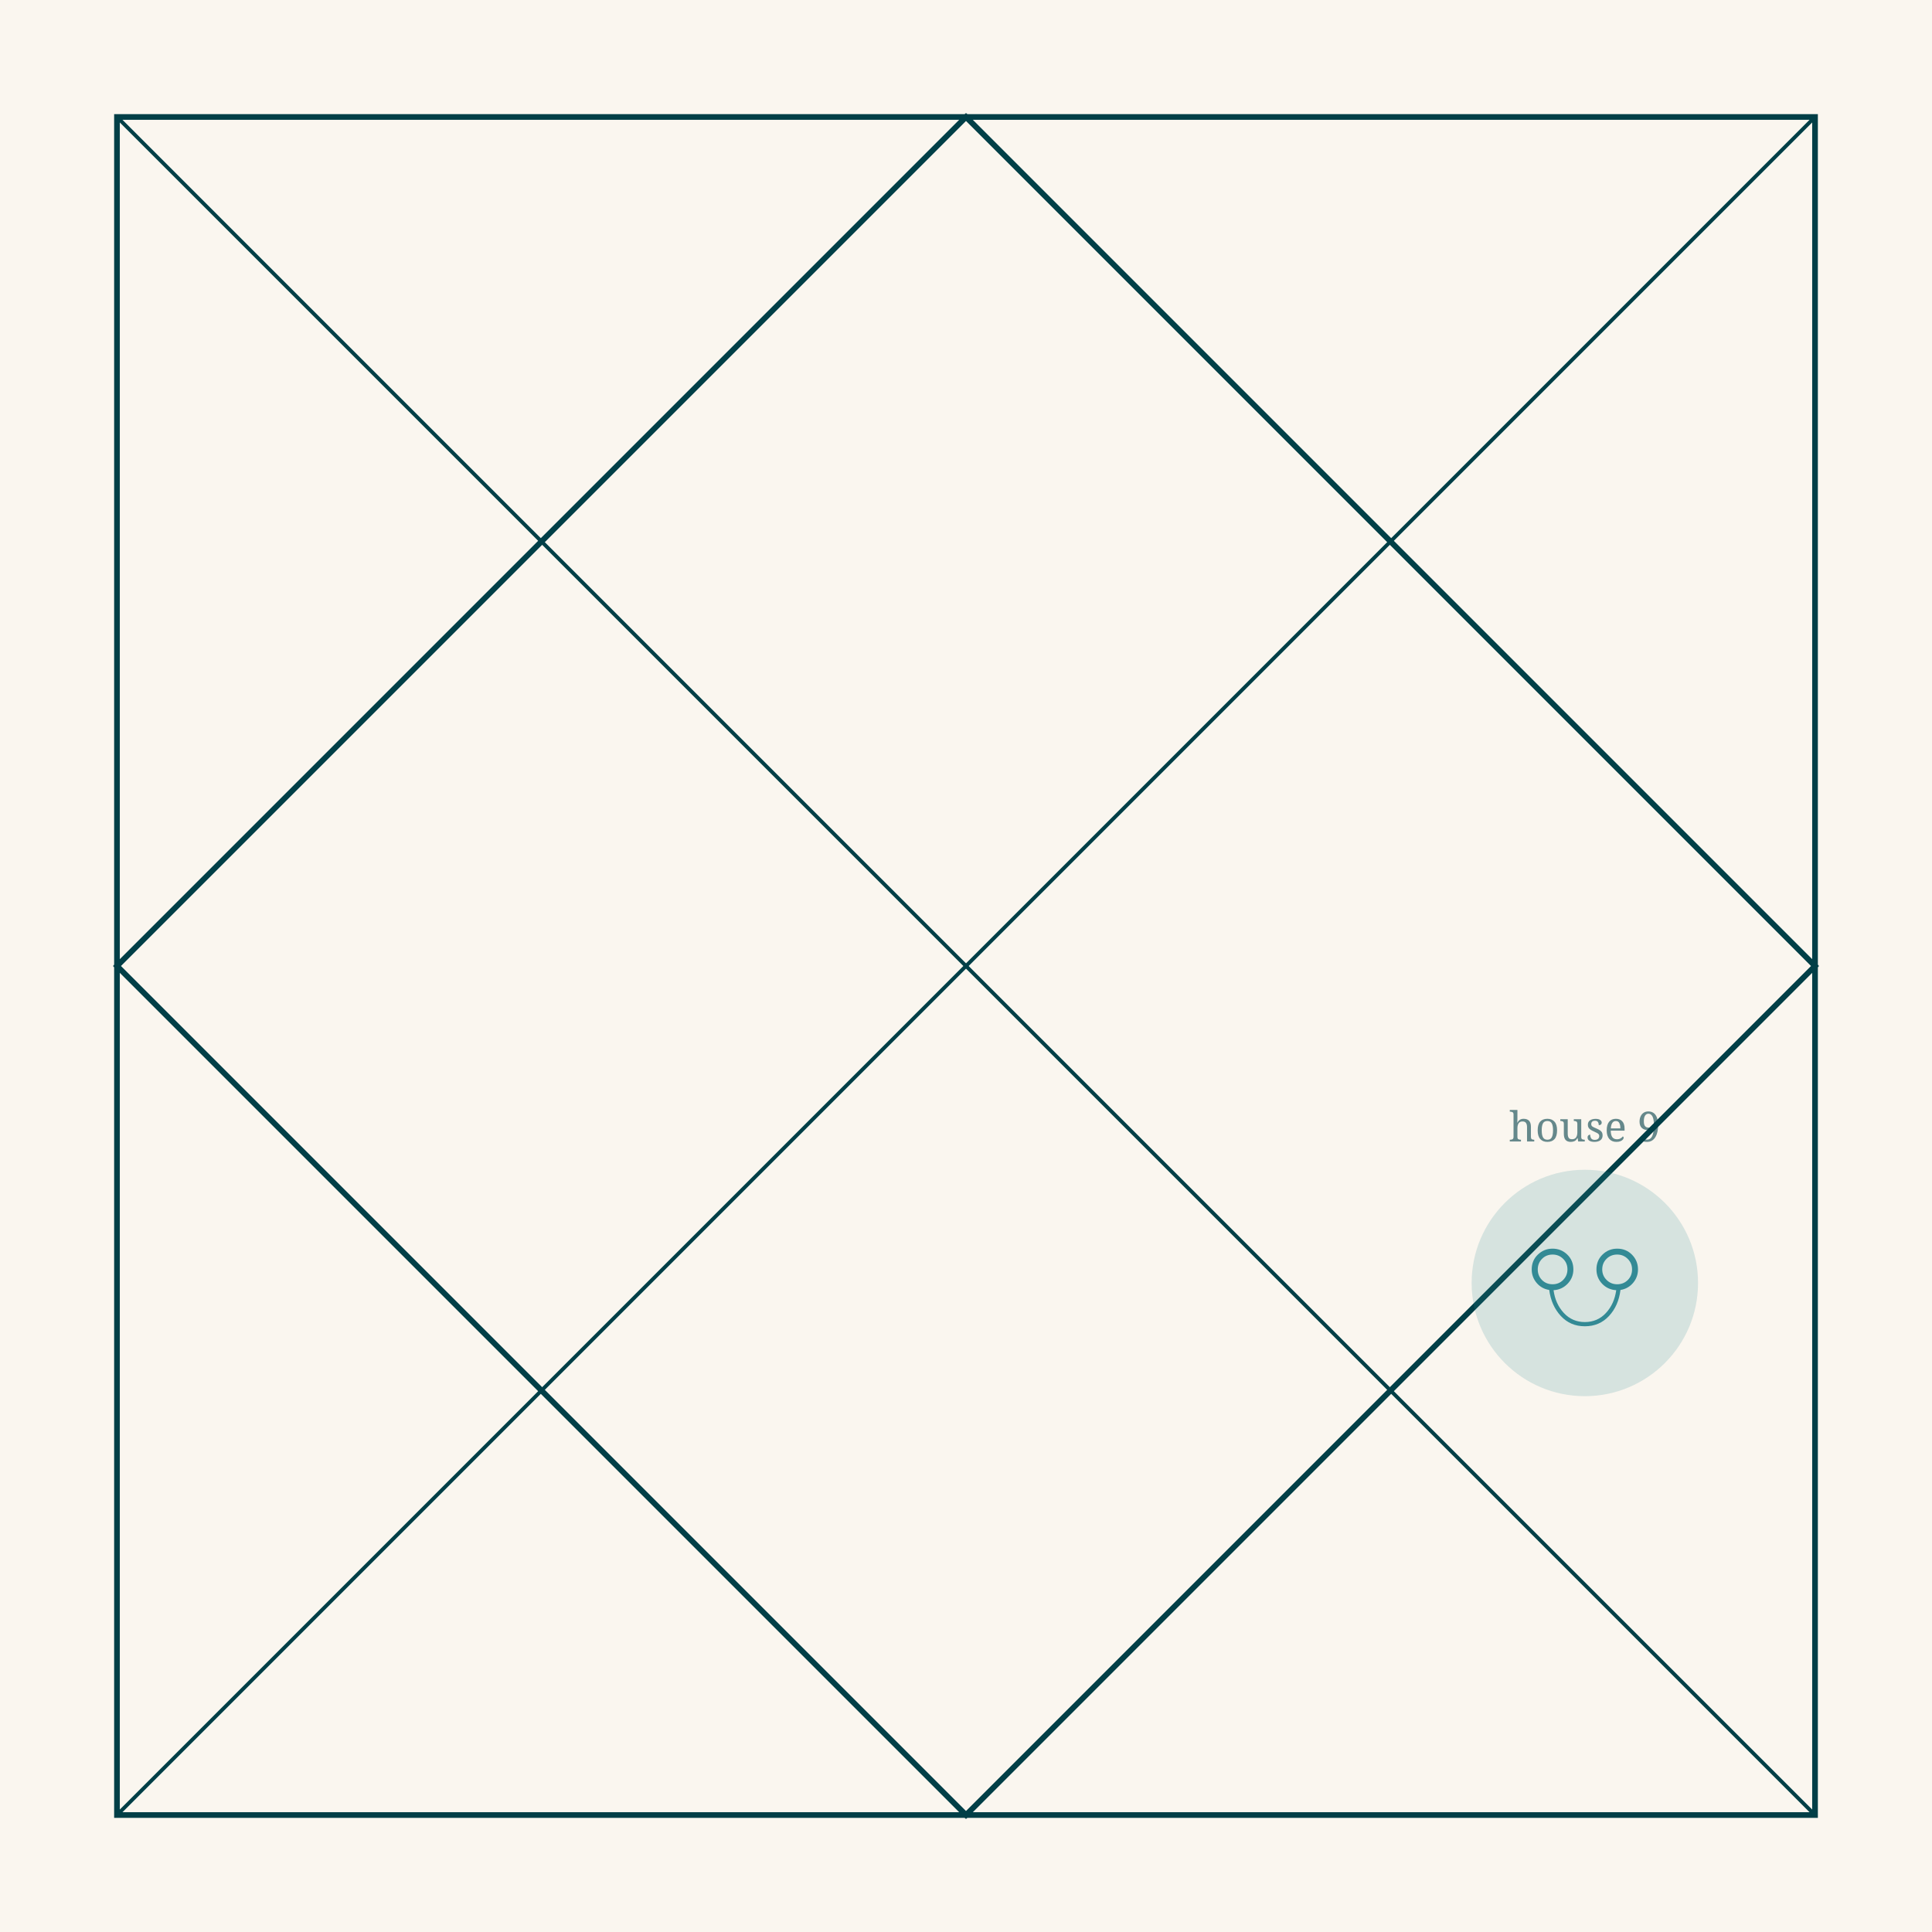
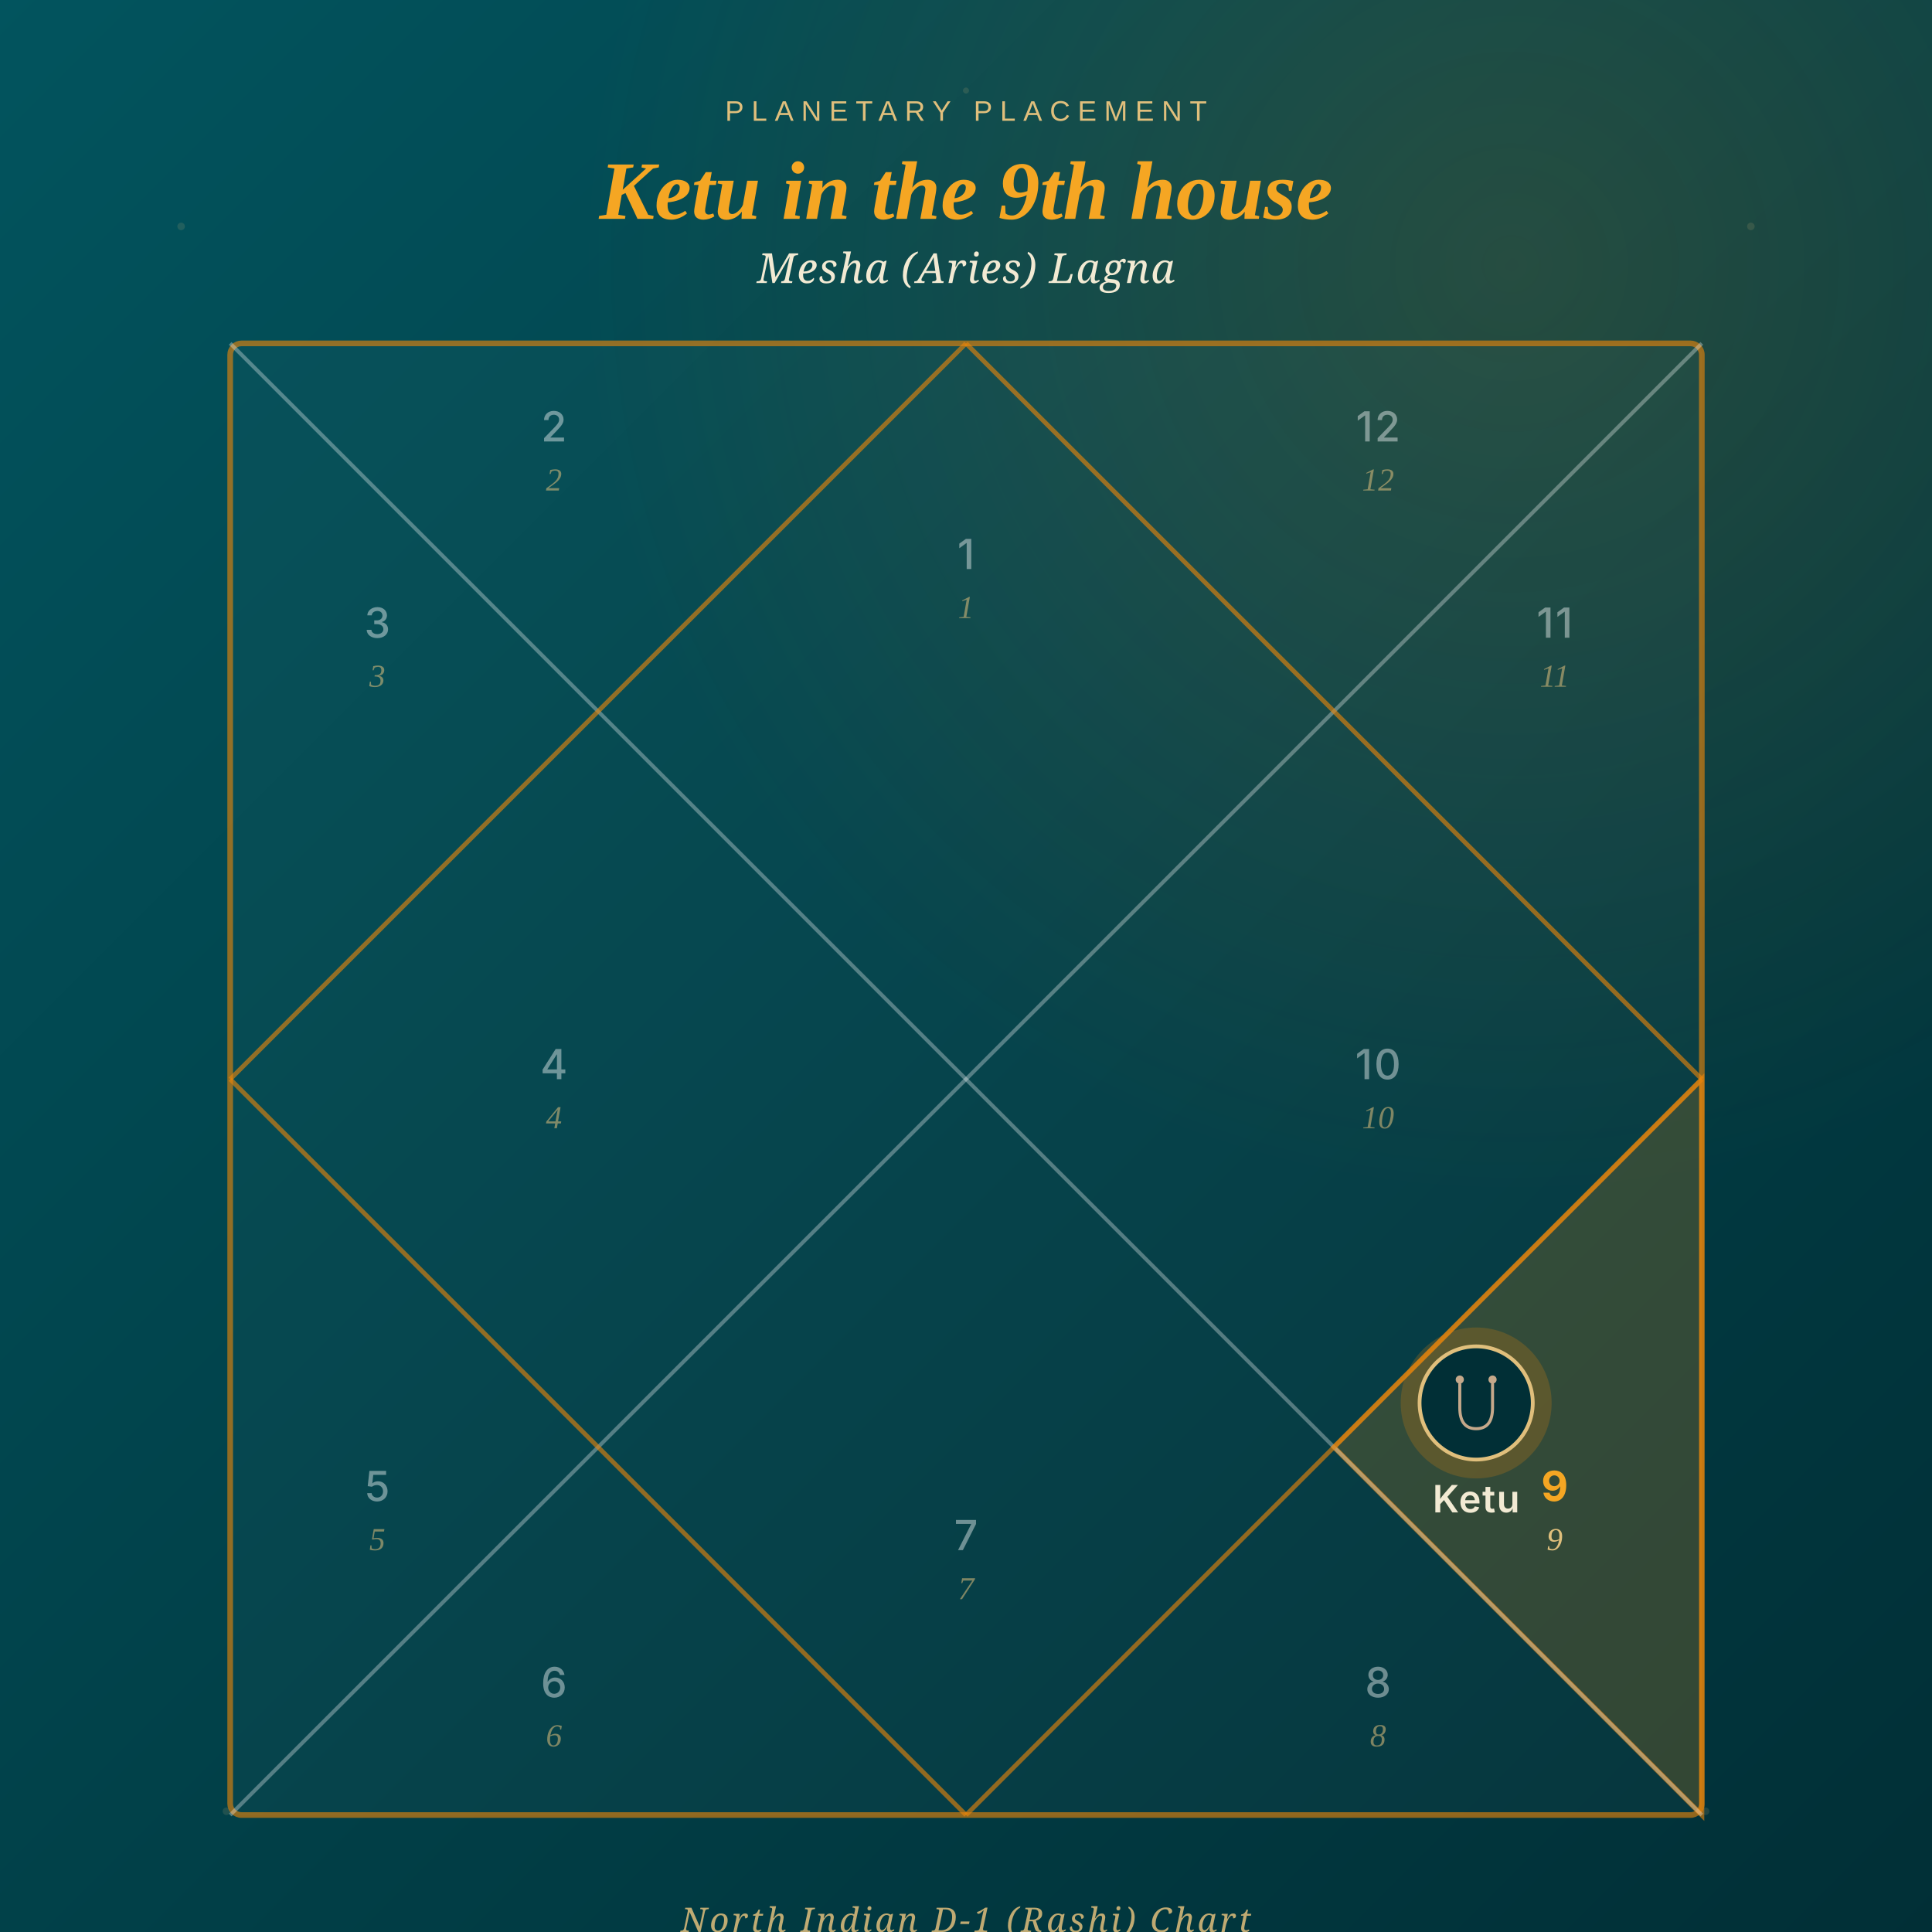
- <svg xmlns="http://www.w3.org/2000/svg" viewBox="0 0 1024 1024" role="img" aria-label="North Indian kundali chart highlighting Ketu in the ninth house of Mesh in Dhanu">
-   <rect width="1024" height="1024" fill="#faf6ef" />
-   <rect x="62" y="62" width="900" height="900" fill="none" stroke="#013F47" stroke-width="3" />
-   <line x1="62" y1="62" x2="962" y2="962" stroke="#013F47" stroke-width="2" />
-   <line x1="962" y1="62" x2="62" y2="962" stroke="#013F47" stroke-width="2" />
-   <polygon points="512,62 962,512 512,962 62,512" fill="none" stroke="#013F47" stroke-width="3" />
-   <circle cx="840" cy="680" r="60" fill="#338a95" opacity="0.18" />
-   <text x="840" y="702" text-anchor="middle" font-family="serif" font-size="64" fill="#338a95">☋</text>
-   <text x="840" y="605" text-anchor="middle" font-family="serif" font-size="22" fill="#013F47" opacity="0.6">house 9</text>
+ <svg xmlns="http://www.w3.org/2000/svg" width="1024" height="1024" viewBox="0 0 1024 1024">
+   <defs>
+     <linearGradient id="kbg" x1="0%" y1="0%" x2="100%" y2="100%">
+       <stop offset="0%" stop-color="#02545E" />
+       <stop offset="55%" stop-color="#013F47" />
+       <stop offset="100%" stop-color="#012F36" />
+     </linearGradient>
+     <radialGradient id="kglow" cx="78%" cy="14%" r="48%">
+       <stop offset="0%" stop-color="rgba(232,132,10,0.16)" />
+       <stop offset="100%" stop-color="rgba(232,132,10,0)" />
+     </radialGradient>
+   </defs>
+   <rect width="1024" height="1024" fill="url(#kbg)" />
+   <rect width="1024" height="1024" fill="url(#kglow)" />
+   <g fill="#E0BF7C" opacity="0.14">
+     <circle cx="96" cy="120" r="2" />
+     <circle cx="928" cy="120" r="2" />
+     <circle cx="120" cy="960" r="2" />
+     <circle cx="904" cy="960" r="2" />
+     <circle cx="512" cy="48" r="1.6" />
+   </g>
+   <g text-anchor="middle">
+     <text x="512" y="64" font-family="'Helvetica Neue', Arial, sans-serif" font-size="15" fill="#E0BF7C" letter-spacing="4" font-weight="500">PLANETARY PLACEMENT</text>
+     <text x="512" y="116" font-family="Georgia, 'Times New Roman', serif" font-size="44" fill="#f5a623" font-weight="600" font-style="italic">Ketu in the 9th house</text>
+     <text x="512" y="150" font-family="Georgia, serif" font-size="22" fill="#F2EAD3" font-style="italic" letter-spacing="0.5">Mesha (Aries) Lagna</text>
+   </g>
+   <polygon points="902.0,962.0 902.0,572.0 707.0,767.0" fill="#e8840a" fill-opacity="0.20" stroke="#e8840a" stroke-opacity="0.6" stroke-width="2.6" />
+   <rect x="122.0" y="182.0" width="780.0" height="780.0" fill="rgba(255,255,255,0.02)" stroke="#e8840a" stroke-opacity="0.62" stroke-width="3" rx="6" />
+   <line x1="122.0" y1="182.0" x2="902.0" y2="962.0" stroke="rgba(255,255,255,0.32)" stroke-width="2" />
+   <line x1="902.0" y1="182.0" x2="122.0" y2="962.0" stroke="rgba(255,255,255,0.32)" stroke-width="2" />
+   <line x1="512.0" y1="182.0" x2="902.0" y2="572.0" stroke="#e8840a" stroke-opacity="0.62" stroke-width="2.4" />
+   <line x1="902.0" y1="572.0" x2="512.0" y2="962.0" stroke="#e8840a" stroke-opacity="0.62" stroke-width="2.4" />
+   <line x1="512.0" y1="962.0" x2="122.0" y2="572.0" stroke="#e8840a" stroke-opacity="0.62" stroke-width="2.4" />
+   <line x1="122.0" y1="572.0" x2="512.0" y2="182.0" stroke="#e8840a" stroke-opacity="0.62" stroke-width="2.4" />
+   <g>
+     <text x="512.0" y="301.6" text-anchor="middle" font-family="Inter, 'Helvetica Neue', Arial, sans-serif" font-size="22" font-weight="500" fill="rgba(255,255,255,0.42)" letter-spacing="0.04em">1</text>
+     <text x="512.0" y="327.6" text-anchor="middle" font-family="Georgia, 'Times New Roman', serif" font-size="17" fill="rgba(224,191,124,0.55)" font-style="italic">1</text>
+   </g>
+   <g>
+     <text x="293.6" y="234.0" text-anchor="middle" font-family="Inter, 'Helvetica Neue', Arial, sans-serif" font-size="22" font-weight="500" fill="rgba(255,255,255,0.42)" letter-spacing="0.04em">2</text>
+     <text x="293.6" y="260.0" text-anchor="middle" font-family="Georgia, 'Times New Roman', serif" font-size="17" fill="rgba(224,191,124,0.55)" font-style="italic">2</text>
+   </g>
+   <g>
+     <text x="200.0" y="338.0" text-anchor="middle" font-family="Inter, 'Helvetica Neue', Arial, sans-serif" font-size="22" font-weight="500" fill="rgba(255,255,255,0.42)" letter-spacing="0.04em">3</text>
+     <text x="200.0" y="364.0" text-anchor="middle" font-family="Georgia, 'Times New Roman', serif" font-size="17" fill="rgba(224,191,124,0.55)" font-style="italic">3</text>
+   </g>
+   <g>
+     <text x="293.6" y="572.0" text-anchor="middle" font-family="Inter, 'Helvetica Neue', Arial, sans-serif" font-size="22" font-weight="500" fill="rgba(255,255,255,0.42)" letter-spacing="0.04em">4</text>
+     <text x="293.6" y="598.0" text-anchor="middle" font-family="Georgia, 'Times New Roman', serif" font-size="17" fill="rgba(224,191,124,0.55)" font-style="italic">4</text>
+   </g>
+   <g>
+     <text x="200.0" y="795.6" text-anchor="middle" font-family="Inter, 'Helvetica Neue', Arial, sans-serif" font-size="22" font-weight="500" fill="rgba(255,255,255,0.42)" letter-spacing="0.04em">5</text>
+     <text x="200.0" y="821.6" text-anchor="middle" font-family="Georgia, 'Times New Roman', serif" font-size="17" fill="rgba(224,191,124,0.55)" font-style="italic">5</text>
+   </g>
+   <g>
+     <text x="293.6" y="899.6" text-anchor="middle" font-family="Inter, 'Helvetica Neue', Arial, sans-serif" font-size="22" font-weight="500" fill="rgba(255,255,255,0.42)" letter-spacing="0.04em">6</text>
+     <text x="293.6" y="925.6" text-anchor="middle" font-family="Georgia, 'Times New Roman', serif" font-size="17" fill="rgba(224,191,124,0.55)" font-style="italic">6</text>
+   </g>
+   <g>
+     <text x="512.0" y="821.6" text-anchor="middle" font-family="Inter, 'Helvetica Neue', Arial, sans-serif" font-size="22" font-weight="500" fill="rgba(255,255,255,0.42)" letter-spacing="0.04em">7</text>
+     <text x="512.0" y="847.6" text-anchor="middle" font-family="Georgia, 'Times New Roman', serif" font-size="17" fill="rgba(224,191,124,0.55)" font-style="italic">7</text>
+   </g>
+   <g>
+     <text x="730.4" y="899.6" text-anchor="middle" font-family="Inter, 'Helvetica Neue', Arial, sans-serif" font-size="22" font-weight="500" fill="rgba(255,255,255,0.42)" letter-spacing="0.04em">8</text>
+     <text x="730.4" y="925.6" text-anchor="middle" font-family="Georgia, 'Times New Roman', serif" font-size="17" fill="rgba(224,191,124,0.55)" font-style="italic">8</text>
+   </g>
+   <g>
+     <text x="824.0" y="795.6" text-anchor="middle" font-family="Inter, 'Helvetica Neue', Arial, sans-serif" font-size="22" font-weight="700" fill="#f5a623" letter-spacing="0.04em">9</text>
+     <text x="824.0" y="821.6" text-anchor="middle" font-family="Georgia, 'Times New Roman', serif" font-size="17" fill="#E0BF7C" font-style="italic">9</text>
+     <g transform="translate(782.4, 743.6)">
+       <circle r="40" fill="#e8840a" fill-opacity="0.22" />
+       <circle r="30" fill="#012F36" stroke="#E0BF7C" stroke-width="2" />
+       <g transform="scale(0.62)">
+         <path d="M -14 -16 L -14 4 Q -14 22 0 22 Q 14 22 14 4 L 14 -16" stroke="#C5A88A" stroke-width="2.6" stroke-linecap="round" stroke-linejoin="round" fill="none" />
+         <circle cx="-14" cy="-20" r="3.5" fill="#C5A88A" />
+         <circle cx="14" cy="-20" r="3.5" fill="#C5A88A" />
+       </g>
+     </g>
+     <text x="782.4" y="801.6" text-anchor="middle" font-family="Inter, 'Helvetica Neue', Arial, sans-serif" font-size="20" font-weight="600" fill="#F2EAD3" letter-spacing="0.03em">Ketu</text>
+   </g>
+   <g>
+     <text x="730.4" y="572.0" text-anchor="middle" font-family="Inter, 'Helvetica Neue', Arial, sans-serif" font-size="22" font-weight="500" fill="rgba(255,255,255,0.42)" letter-spacing="0.04em">10</text>
+     <text x="730.4" y="598.0" text-anchor="middle" font-family="Georgia, 'Times New Roman', serif" font-size="17" fill="rgba(224,191,124,0.55)" font-style="italic">10</text>
+   </g>
+   <g>
+     <text x="824.0" y="338.0" text-anchor="middle" font-family="Inter, 'Helvetica Neue', Arial, sans-serif" font-size="22" font-weight="500" fill="rgba(255,255,255,0.42)" letter-spacing="0.04em">11</text>
+     <text x="824.0" y="364.0" text-anchor="middle" font-family="Georgia, 'Times New Roman', serif" font-size="17" fill="rgba(224,191,124,0.55)" font-style="italic">11</text>
+   </g>
+   <g>
+     <text x="730.4" y="234.0" text-anchor="middle" font-family="Inter, 'Helvetica Neue', Arial, sans-serif" font-size="22" font-weight="500" fill="rgba(255,255,255,0.42)" letter-spacing="0.04em">12</text>
+     <text x="730.4" y="260.0" text-anchor="middle" font-family="Georgia, 'Times New Roman', serif" font-size="17" fill="rgba(224,191,124,0.55)" font-style="italic">12</text>
+   </g>
+   <text x="512" y="1024" text-anchor="middle" font-family="Georgia, serif" font-size="18" fill="rgba(224,191,124,0.85)" font-style="italic" letter-spacing="1.5">North Indian D-1 (Rashi) Chart</text>
</svg>
